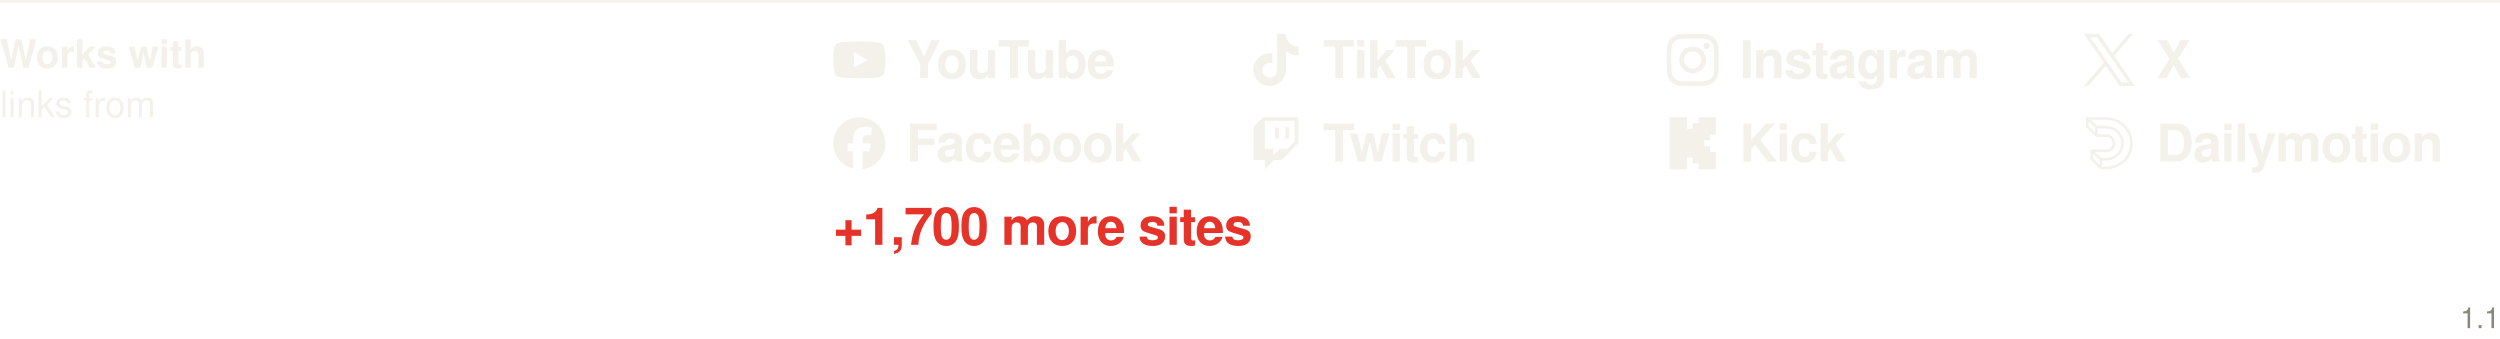
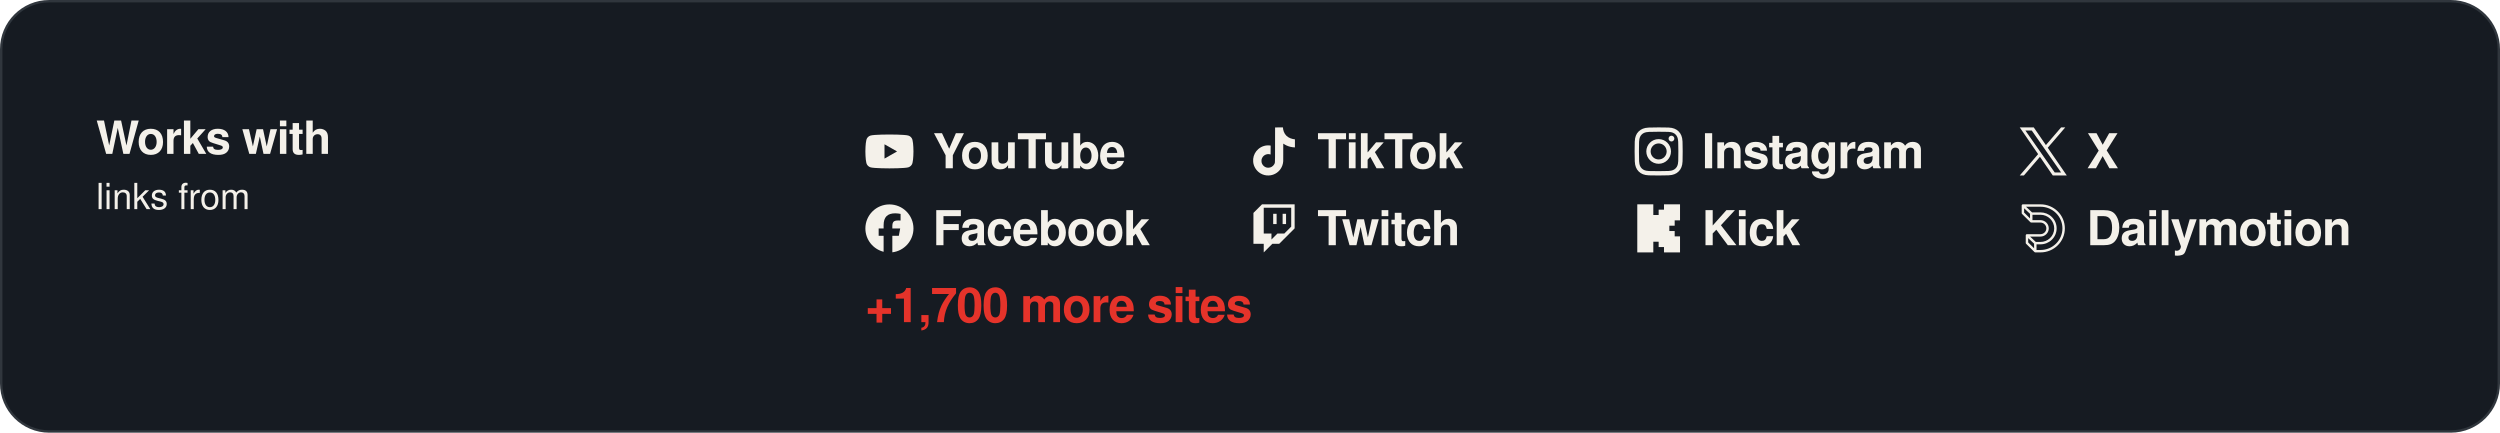
- <svg xmlns="http://www.w3.org/2000/svg" width="960" height="130" viewBox="0 0 960 130" role="img" aria-label="Works with links from YouTube, TikTok, Instagram, X, Facebook, Twitch, Kick, Dailymotion and 1,700+ more sites">
-   <line x1="0" y1="0.5" x2="960" y2="0.5" stroke="#F4F1EA" stroke-width="1" />
-   <text x="0" y="26" font-family="Helvetica Neue, Helvetica, Arial, Liberation Sans, sans-serif" font-weight="700" font-size="15" fill="#F4F1EA" text-anchor="start" letter-spacing="0">Works with</text>
-   <text x="0" y="45" font-family="Helvetica Neue, Helvetica, Arial, Liberation Sans, sans-serif" font-weight="300" font-size="14" fill="#F4F1EA" text-anchor="start" letter-spacing="0">links from</text>
-   <path transform="translate(320,13) scale(0.8333)" d="M23.498 6.186a3.016 3.016 0 0 0-2.122-2.136C19.505 3.545 12 3.545 12 3.545s-7.505 0-9.377.505A3.017 3.017 0 0 0 .502 6.186C0 8.07 0 12 0 12s0 3.93.502 5.814a3.016 3.016 0 0 0 2.122 2.136c1.871.505 9.376.505 9.376.505s7.505 0 9.377-.505a3.015 3.015 0 0 0 2.122-2.136C24 15.93 24 12 24 12s0-3.93-.502-5.814zM9.545 15.568V8.432L15.818 12l-6.273 3.568z" fill="#F4F1EA" fill-rule="evenodd" />
-   <text x="348" y="30" font-family="Helvetica Neue, Helvetica, Arial, Liberation Sans, sans-serif" font-weight="700" font-size="20" fill="#F4F1EA" text-anchor="start" letter-spacing="-0.4">YouTube</text>
-   <path transform="translate(480,13) scale(0.8333)" d="M12.525.02c1.31-.02 2.61-.01 3.91-.02.08 1.53.63 3.09 1.75 4.17 1.12 1.11 2.7 1.62 4.24 1.79v4.03c-1.44-.05-2.89-.35-4.2-.97-.57-.26-1.1-.59-1.62-.93-.01 2.92.01 5.84-.02 8.75-.08 1.4-.54 2.79-1.35 3.94-1.31 1.92-3.58 3.17-5.91 3.21-1.43.08-2.86-.31-4.08-1.03-2.02-1.19-3.44-3.37-3.65-5.71-.02-.5-.03-1-.01-1.49.18-1.9 1.12-3.72 2.58-4.96 1.66-1.44 3.98-2.13 6.15-1.72.02 1.48-.04 2.96-.04 4.44-.99-.32-2.15-.23-3.02.37-.63.41-1.11 1.04-1.36 1.75-.21.51-.15 1.07-.14 1.61.24 1.64 1.82 3.02 3.5 2.87 1.12-.01 2.19-.66 2.77-1.61.19-.33.4-.67.41-1.06.1-1.79.06-3.57.07-5.36.01-4.03-.01-8.05.02-12.07z" fill="#F4F1EA" fill-rule="evenodd" />
-   <text x="508" y="30" font-family="Helvetica Neue, Helvetica, Arial, Liberation Sans, sans-serif" font-weight="700" font-size="20" fill="#F4F1EA" text-anchor="start" letter-spacing="-0.4">TikTok</text>
-   <path transform="translate(640,13) scale(0.8333)" d="M7.03.084c-1.277.06-2.149.264-2.911.563-.789.307-1.458.72-2.123 1.388-.665.668-1.075 1.337-1.38 2.127-.295.764-.496 1.637-.552 2.914-.056 1.278-.069 1.688-.063 4.947.006 3.259.021 3.667.083 4.947.061 1.276.264 2.148.564 2.911.308.789.72 1.457 1.388 2.123.668.665 1.337 1.074 2.128 1.38.763.295 1.636.496 2.913.552 1.277.056 1.688.069 4.946.063 3.258-.006 3.668-.021 4.948-.081 1.28-.061 2.147-.265 2.91-.563.789-.309 1.458-.72 2.123-1.388.665-.668 1.075-1.338 1.379-2.128.296-.763.497-1.636.552-2.912.056-1.281.069-1.69.063-4.948-.006-3.258-.021-3.667-.082-4.947-.061-1.28-.264-2.149-.563-2.912-.308-.789-.72-1.457-1.388-2.123C21.298 1.33 20.628.921 19.838.617 19.074.321 18.202.12 16.924.065 15.647.009 15.236-.005 11.977.001 8.718.008 8.31.021 7.03.084m.14 21.693c-1.17-.051-1.805-.245-2.229-.408-.561-.216-.96-.477-1.382-.895-.422-.418-.681-.819-.9-1.378-.164-.423-.362-1.058-.417-2.228-.059-1.264-.072-1.644-.079-4.848-.007-3.204.005-3.583.061-4.848.05-1.169.246-1.805.408-2.228.216-.561.476-.96.895-1.382.419-.422.818-.681 1.378-.9.423-.165 1.058-.361 2.227-.417 1.266-.06 1.645-.072 4.848-.079 3.203-.007 3.583.005 4.849.061 1.169.051 1.805.244 2.228.408.561.216.96.475 1.382.895.422.419.682.818.9 1.379.165.422.362 1.056.417 2.226.06 1.266.074 1.645.08 4.848.006 3.203-.005 3.583-.061 4.848-.051 1.17-.245 1.806-.408 2.229-.216.56-.476.96-.895 1.381-.419.421-.818.681-1.378.9-.422.165-1.058.362-2.226.417-1.266.059-1.645.072-4.849.079-3.204.007-3.583-.006-4.848-.061M16.953 5.586A1.44 1.44 0 1 0 18.39 4.144a1.44 1.44 0 0 0-1.437 1.442M5.838 12.012c.007 3.403 2.771 6.156 6.173 6.149 3.403-.006 6.157-2.77 6.151-6.173-.006-3.403-2.771-6.157-6.174-6.15-3.403.007-6.156 2.771-6.15 6.174M8 12.008a4 4 0 1 1 4.008 3.992A4 4 0 0 1 8 12.008" fill="#F4F1EA" fill-rule="evenodd" />
-   <text x="668" y="30" font-family="Helvetica Neue, Helvetica, Arial, Liberation Sans, sans-serif" font-weight="700" font-size="20" fill="#F4F1EA" text-anchor="start" letter-spacing="-0.4">Instagram</text>
-   <path transform="translate(800,13) scale(0.8333)" d="M14.234 10.162 22.977 0h-2.072l-7.591 8.824L7.251 0H.258l9.168 13.343L.258 24H2.33l8.016-9.318L16.749 24h6.993zm-2.837 3.299-.929-1.329L3.076 1.56h3.182l5.965 8.532.929 1.329 7.754 11.09h-3.182z" fill="#F4F1EA" fill-rule="evenodd" />
-   <text x="828" y="30" font-family="Helvetica Neue, Helvetica, Arial, Liberation Sans, sans-serif" font-weight="700" font-size="20" fill="#F4F1EA" text-anchor="start" letter-spacing="-0.4">X</text>
-   <path transform="translate(320,45) scale(0.8333)" d="M9.101 23.691v-7.98H6.627v-3.667h2.474v-1.58c0-4.085 1.848-5.978 5.858-5.978.401 0 .955.042 1.468.103a8.68 8.68 0 0 1 1.141.195v3.325a8.623 8.623 0 0 0-.653-.036 26.805 26.805 0 0 0-.733-.009c-.707 0-1.259.096-1.675.309a1.686 1.686 0 0 0-.679.622c-.258.42-.374.995-.374 1.752v1.297h3.919l-.386 2.103-.287 1.564h-3.246v8.245C19.396 23.238 24 18.179 24 12.044c0-6.627-5.373-12-12-12s-12 5.373-12 12c0 5.628 3.874 10.35 9.101 11.647Z" fill="#F4F1EA" fill-rule="evenodd" />
-   <text x="348" y="62" font-family="Helvetica Neue, Helvetica, Arial, Liberation Sans, sans-serif" font-weight="700" font-size="20" fill="#F4F1EA" text-anchor="start" letter-spacing="-0.4">Facebook</text>
-   <path transform="translate(480,45) scale(0.8333)" d="M11.571 4.714h1.715v5.143H11.57zm4.715 0H18v5.143h-1.714zM6 0L1.714 4.286v15.428h5.143V24l4.286-4.286h3.428L22.286 12V0zm14.571 11.143l-3.428 3.428h-3.429l-3 3v-3H6.857V1.714h13.714Z" fill="#F4F1EA" fill-rule="evenodd" />
-   <text x="508" y="62" font-family="Helvetica Neue, Helvetica, Arial, Liberation Sans, sans-serif" font-weight="700" font-size="20" fill="#F4F1EA" text-anchor="start" letter-spacing="-0.4">Twitch</text>
-   <path transform="translate(640,45) scale(0.8333)" d="M1.333 0h8v5.333H12V2.667h2.667V0h8v8H20v2.667h-2.667v2.666H20V16h2.667v8h-8v-2.667H12v-2.666H9.333V24h-8Z" fill="#F4F1EA" fill-rule="evenodd" />
-   <text x="668" y="62" font-family="Helvetica Neue, Helvetica, Arial, Liberation Sans, sans-serif" font-weight="700" font-size="20" fill="#F4F1EA" text-anchor="start" letter-spacing="-0.4">Kick</text>
-   <path transform="translate(800,45) scale(0.8333)" d="M21.823 7.327a11.928 11.928 0 0 0-2.606-3.814 12.126 12.126 0 0 0-3.866-2.57A12.246 12.246 0 0 0 10.617 0H1.831a.602.602 0 0 0-.609.603v3.764c0 .162.064.312.179.426l4.164 4.123a.612.612 0 0 0 .439.177h4.56c.806 0 1.56.313 2.125.88.557.559.856 1.296.843 2.075-.029 1.571-1.343 2.849-2.931 2.849h-6.74a.613.613 0 0 0-.432.176.619.619 0 0 0-.178.427v3.764c0 .162.063.312.178.427l4.139 4.099a.647.647 0 0 0 .476.21h2.572a12.276 12.276 0 0 0 4.733-.945 12.145 12.145 0 0 0 3.866-2.571 11.959 11.959 0 0 0 2.607-3.813c.633-1.479.956-3.051.956-4.67 0-1.619-.321-3.19-.956-4.669l.001-.005ZM2.441 4.118V1.982l2.945 2.755.001 2.297-2.946-2.916Zm4.975 17.813-2.945-2.917v-2.137l2.945 2.755v2.299Zm-2.004-5.832h5.19c2.248 0 4.107-1.807 4.147-4.03a4.027 4.027 0 0 0-1.192-2.937 4.203 4.203 0 0 0-2.996-1.239H6.606V5.216h3.996c1.831 0 3.553.706 4.849 1.986a6.724 6.724 0 0 1-.152 9.736 6.875 6.875 0 0 1-4.697 1.84H8.275L5.412 16.1v-.001Zm15.289.1a10.753 10.753 0 0 1-2.345 3.431 10.91 10.91 0 0 1-3.48 2.314 11.018 11.018 0 0 1-4.26.847H8.633v-2.814h1.916c2.145 0 4.161-.802 5.675-2.254a7.88 7.88 0 0 0 2.451-5.728c0-2.177-.87-4.21-2.451-5.728-1.514-1.454-3.528-2.254-5.675-2.254h-4.16L3.383 1.202h7.234c1.479 0 2.911.285 4.259.847a10.957 10.957 0 0 1 3.48 2.313 10.769 10.769 0 0 1 2.345 3.432c.571 1.33.86 2.743.86 4.202 0 1.46-.289 2.873-.86 4.203Z" fill="#F4F1EA" fill-rule="evenodd" />
-   <text x="828" y="62" font-family="Helvetica Neue, Helvetica, Arial, Liberation Sans, sans-serif" font-weight="700" font-size="20" fill="#F4F1EA" text-anchor="start" letter-spacing="-0.4">Dailymotion</text>
-   <text x="320" y="94" font-family="Helvetica Neue, Helvetica, Arial, Liberation Sans, sans-serif" font-weight="700" font-size="20" fill="#E5332A" text-anchor="start" letter-spacing="-0.4">+1,700 more sites</text>
-   <text x="960" y="126" font-family="Helvetica Neue, Helvetica, Arial, Liberation Sans, sans-serif" font-weight="400" font-size="11" fill="#8C877C" text-anchor="end" letter-spacing="0">1.1</text>
+ <svg xmlns="http://www.w3.org/2000/svg" width="1040" height="180" viewBox="0 0 1040 180" role="img" aria-label="Works with links from YouTube, TikTok, Instagram, X, Facebook, Twitch, Kick, Dailymotion and 1,700+ more sites">
+   <rect x="0.5" y="0.5" width="1039" height="179" rx="20" fill="#161B22" stroke="#30363D" />
+   <g transform="translate(40,40)">
+     <text x="0" y="24" font-family="Helvetica Neue, Helvetica, Arial, Liberation Sans, sans-serif" font-weight="700" font-size="19" fill="#F4F1EA" text-anchor="start" letter-spacing="-0.3">Works with</text>
+     <text x="0" y="47" font-family="Helvetica Neue, Helvetica, Arial, Liberation Sans, sans-serif" font-weight="300" font-size="15" fill="#F4F1EA" text-anchor="start" letter-spacing="0">links from</text>
+     <path transform="translate(320,13) scale(0.8333)" d="M23.498 6.186a3.016 3.016 0 0 0-2.122-2.136C19.505 3.545 12 3.545 12 3.545s-7.505 0-9.377.505A3.017 3.017 0 0 0 .502 6.186C0 8.07 0 12 0 12s0 3.93.502 5.814a3.016 3.016 0 0 0 2.122 2.136c1.871.505 9.376.505 9.376.505s7.505 0 9.377-.505a3.015 3.015 0 0 0 2.122-2.136C24 15.93 24 12 24 12s0-3.93-.502-5.814zM9.545 15.568V8.432L15.818 12l-6.273 3.568z" fill="#F4F1EA" fill-rule="evenodd" />
+     <text x="348" y="30" font-family="Helvetica Neue, Helvetica, Arial, Liberation Sans, sans-serif" font-weight="700" font-size="20" fill="#F4F1EA" text-anchor="start" letter-spacing="-0.4">YouTube</text>
+     <path transform="translate(480,13) scale(0.8333)" d="M12.525.02c1.31-.02 2.61-.01 3.91-.02.08 1.53.63 3.09 1.75 4.17 1.12 1.11 2.7 1.62 4.24 1.79v4.03c-1.44-.05-2.89-.35-4.2-.97-.57-.26-1.1-.59-1.62-.93-.01 2.92.01 5.84-.02 8.75-.08 1.4-.54 2.79-1.35 3.94-1.31 1.92-3.58 3.17-5.91 3.21-1.43.08-2.86-.31-4.08-1.03-2.02-1.19-3.44-3.37-3.65-5.71-.02-.5-.03-1-.01-1.49.18-1.9 1.12-3.72 2.58-4.96 1.66-1.44 3.98-2.13 6.15-1.72.02 1.48-.04 2.96-.04 4.44-.99-.32-2.15-.23-3.02.37-.63.41-1.11 1.04-1.36 1.75-.21.51-.15 1.07-.14 1.61.24 1.64 1.82 3.02 3.5 2.87 1.12-.01 2.19-.66 2.77-1.61.19-.33.4-.67.41-1.06.1-1.79.06-3.57.07-5.36.01-4.03-.01-8.05.02-12.07z" fill="#F4F1EA" fill-rule="evenodd" />
+     <text x="508" y="30" font-family="Helvetica Neue, Helvetica, Arial, Liberation Sans, sans-serif" font-weight="700" font-size="20" fill="#F4F1EA" text-anchor="start" letter-spacing="-0.4">TikTok</text>
+     <path transform="translate(640,13) scale(0.8333)" d="M7.03.084c-1.277.06-2.149.264-2.911.563-.789.307-1.458.72-2.123 1.388-.665.668-1.075 1.337-1.38 2.127-.295.764-.496 1.637-.552 2.914-.056 1.278-.069 1.688-.063 4.947.006 3.259.021 3.667.083 4.947.061 1.276.264 2.148.564 2.911.308.789.72 1.457 1.388 2.123.668.665 1.337 1.074 2.128 1.38.763.295 1.636.496 2.913.552 1.277.056 1.688.069 4.946.063 3.258-.006 3.668-.021 4.948-.081 1.28-.061 2.147-.265 2.91-.563.789-.309 1.458-.72 2.123-1.388.665-.668 1.075-1.338 1.379-2.128.296-.763.497-1.636.552-2.912.056-1.281.069-1.69.063-4.948-.006-3.258-.021-3.667-.082-4.947-.061-1.28-.264-2.149-.563-2.912-.308-.789-.72-1.457-1.388-2.123C21.298 1.33 20.628.921 19.838.617 19.074.321 18.202.12 16.924.065 15.647.009 15.236-.005 11.977.001 8.718.008 8.31.021 7.03.084m.14 21.693c-1.17-.051-1.805-.245-2.229-.408-.561-.216-.96-.477-1.382-.895-.422-.418-.681-.819-.9-1.378-.164-.423-.362-1.058-.417-2.228-.059-1.264-.072-1.644-.079-4.848-.007-3.204.005-3.583.061-4.848.05-1.169.246-1.805.408-2.228.216-.561.476-.96.895-1.382.419-.422.818-.681 1.378-.9.423-.165 1.058-.361 2.227-.417 1.266-.06 1.645-.072 4.848-.079 3.203-.007 3.583.005 4.849.061 1.169.051 1.805.244 2.228.408.561.216.96.475 1.382.895.422.419.682.818.9 1.379.165.422.362 1.056.417 2.226.06 1.266.074 1.645.08 4.848.006 3.203-.005 3.583-.061 4.848-.051 1.17-.245 1.806-.408 2.229-.216.56-.476.96-.895 1.381-.419.421-.818.681-1.378.9-.422.165-1.058.362-2.226.417-1.266.059-1.645.072-4.849.079-3.204.007-3.583-.006-4.848-.061M16.953 5.586A1.44 1.44 0 1 0 18.39 4.144a1.44 1.44 0 0 0-1.437 1.442M5.838 12.012c.007 3.403 2.771 6.156 6.173 6.149 3.403-.006 6.157-2.77 6.151-6.173-.006-3.403-2.771-6.157-6.174-6.15-3.403.007-6.156 2.771-6.15 6.174M8 12.008a4 4 0 1 1 4.008 3.992A4 4 0 0 1 8 12.008" fill="#F4F1EA" fill-rule="evenodd" />
+     <text x="668" y="30" font-family="Helvetica Neue, Helvetica, Arial, Liberation Sans, sans-serif" font-weight="700" font-size="20" fill="#F4F1EA" text-anchor="start" letter-spacing="-0.4">Instagram</text>
+     <path transform="translate(800,13) scale(0.8333)" d="M14.234 10.162 22.977 0h-2.072l-7.591 8.824L7.251 0H.258l9.168 13.343L.258 24H2.33l8.016-9.318L16.749 24h6.993zm-2.837 3.299-.929-1.329L3.076 1.56h3.182l5.965 8.532.929 1.329 7.754 11.09h-3.182z" fill="#F4F1EA" fill-rule="evenodd" />
+     <text x="828" y="30" font-family="Helvetica Neue, Helvetica, Arial, Liberation Sans, sans-serif" font-weight="700" font-size="20" fill="#F4F1EA" text-anchor="start" letter-spacing="-0.4">X</text>
+     <path transform="translate(320,45) scale(0.8333)" d="M9.101 23.691v-7.98H6.627v-3.667h2.474v-1.58c0-4.085 1.848-5.978 5.858-5.978.401 0 .955.042 1.468.103a8.68 8.68 0 0 1 1.141.195v3.325a8.623 8.623 0 0 0-.653-.036 26.805 26.805 0 0 0-.733-.009c-.707 0-1.259.096-1.675.309a1.686 1.686 0 0 0-.679.622c-.258.42-.374.995-.374 1.752v1.297h3.919l-.386 2.103-.287 1.564h-3.246v8.245C19.396 23.238 24 18.179 24 12.044c0-6.627-5.373-12-12-12s-12 5.373-12 12c0 5.628 3.874 10.35 9.101 11.647Z" fill="#F4F1EA" fill-rule="evenodd" />
+     <text x="348" y="62" font-family="Helvetica Neue, Helvetica, Arial, Liberation Sans, sans-serif" font-weight="700" font-size="20" fill="#F4F1EA" text-anchor="start" letter-spacing="-0.4">Facebook</text>
+     <path transform="translate(480,45) scale(0.8333)" d="M11.571 4.714h1.715v5.143H11.57zm4.715 0H18v5.143h-1.714zM6 0L1.714 4.286v15.428h5.143V24l4.286-4.286h3.428L22.286 12V0zm14.571 11.143l-3.428 3.428h-3.429l-3 3v-3H6.857V1.714h13.714Z" fill="#F4F1EA" fill-rule="evenodd" />
+     <text x="508" y="62" font-family="Helvetica Neue, Helvetica, Arial, Liberation Sans, sans-serif" font-weight="700" font-size="20" fill="#F4F1EA" text-anchor="start" letter-spacing="-0.4">Twitch</text>
+     <path transform="translate(640,45) scale(0.8333)" d="M1.333 0h8v5.333H12V2.667h2.667V0h8v8H20v2.667h-2.667v2.666H20V16h2.667v8h-8v-2.667H12v-2.666H9.333V24h-8Z" fill="#F4F1EA" fill-rule="evenodd" />
+     <text x="668" y="62" font-family="Helvetica Neue, Helvetica, Arial, Liberation Sans, sans-serif" font-weight="700" font-size="20" fill="#F4F1EA" text-anchor="start" letter-spacing="-0.4">Kick</text>
+     <path transform="translate(800,45) scale(0.8333)" d="M21.823 7.327a11.928 11.928 0 0 0-2.606-3.814 12.126 12.126 0 0 0-3.866-2.57A12.246 12.246 0 0 0 10.617 0H1.831a.602.602 0 0 0-.609.603v3.764c0 .162.064.312.179.426l4.164 4.123a.612.612 0 0 0 .439.177h4.56c.806 0 1.56.313 2.125.88.557.559.856 1.296.843 2.075-.029 1.571-1.343 2.849-2.931 2.849h-6.74a.613.613 0 0 0-.432.176.619.619 0 0 0-.178.427v3.764c0 .162.063.312.178.427l4.139 4.099a.647.647 0 0 0 .476.21h2.572a12.276 12.276 0 0 0 4.733-.945 12.145 12.145 0 0 0 3.866-2.571 11.959 11.959 0 0 0 2.607-3.813c.633-1.479.956-3.051.956-4.67 0-1.619-.321-3.19-.956-4.669l.001-.005ZM2.441 4.118V1.982l2.945 2.755.001 2.297-2.946-2.916Zm4.975 17.813-2.945-2.917v-2.137l2.945 2.755v2.299Zm-2.004-5.832h5.19c2.248 0 4.107-1.807 4.147-4.03a4.027 4.027 0 0 0-1.192-2.937 4.203 4.203 0 0 0-2.996-1.239H6.606V5.216h3.996c1.831 0 3.553.706 4.849 1.986a6.724 6.724 0 0 1-.152 9.736 6.875 6.875 0 0 1-4.697 1.84H8.275L5.412 16.1v-.001Zm15.289.1a10.753 10.753 0 0 1-2.345 3.431 10.91 10.91 0 0 1-3.48 2.314 11.018 11.018 0 0 1-4.26.847H8.633v-2.814h1.916c2.145 0 4.161-.802 5.675-2.254a7.88 7.88 0 0 0 2.451-5.728c0-2.177-.87-4.21-2.451-5.728-1.514-1.454-3.528-2.254-5.675-2.254h-4.16L3.383 1.202h7.234c1.479 0 2.911.285 4.259.847a10.957 10.957 0 0 1 3.48 2.313 10.769 10.769 0 0 1 2.345 3.432c.571 1.33.86 2.743.86 4.202 0 1.46-.289 2.873-.86 4.203Z" fill="#F4F1EA" fill-rule="evenodd" />
+     <text x="828" y="62" font-family="Helvetica Neue, Helvetica, Arial, Liberation Sans, sans-serif" font-weight="700" font-size="20" fill="#F4F1EA" text-anchor="start" letter-spacing="-0.4">Dailymotion</text>
+     <text x="320" y="94" font-family="Helvetica Neue, Helvetica, Arial, Liberation Sans, sans-serif" font-weight="700" font-size="20" fill="#E5332A" text-anchor="start" letter-spacing="-0.4">+1,700 more sites</text>
+   </g>
</svg>
